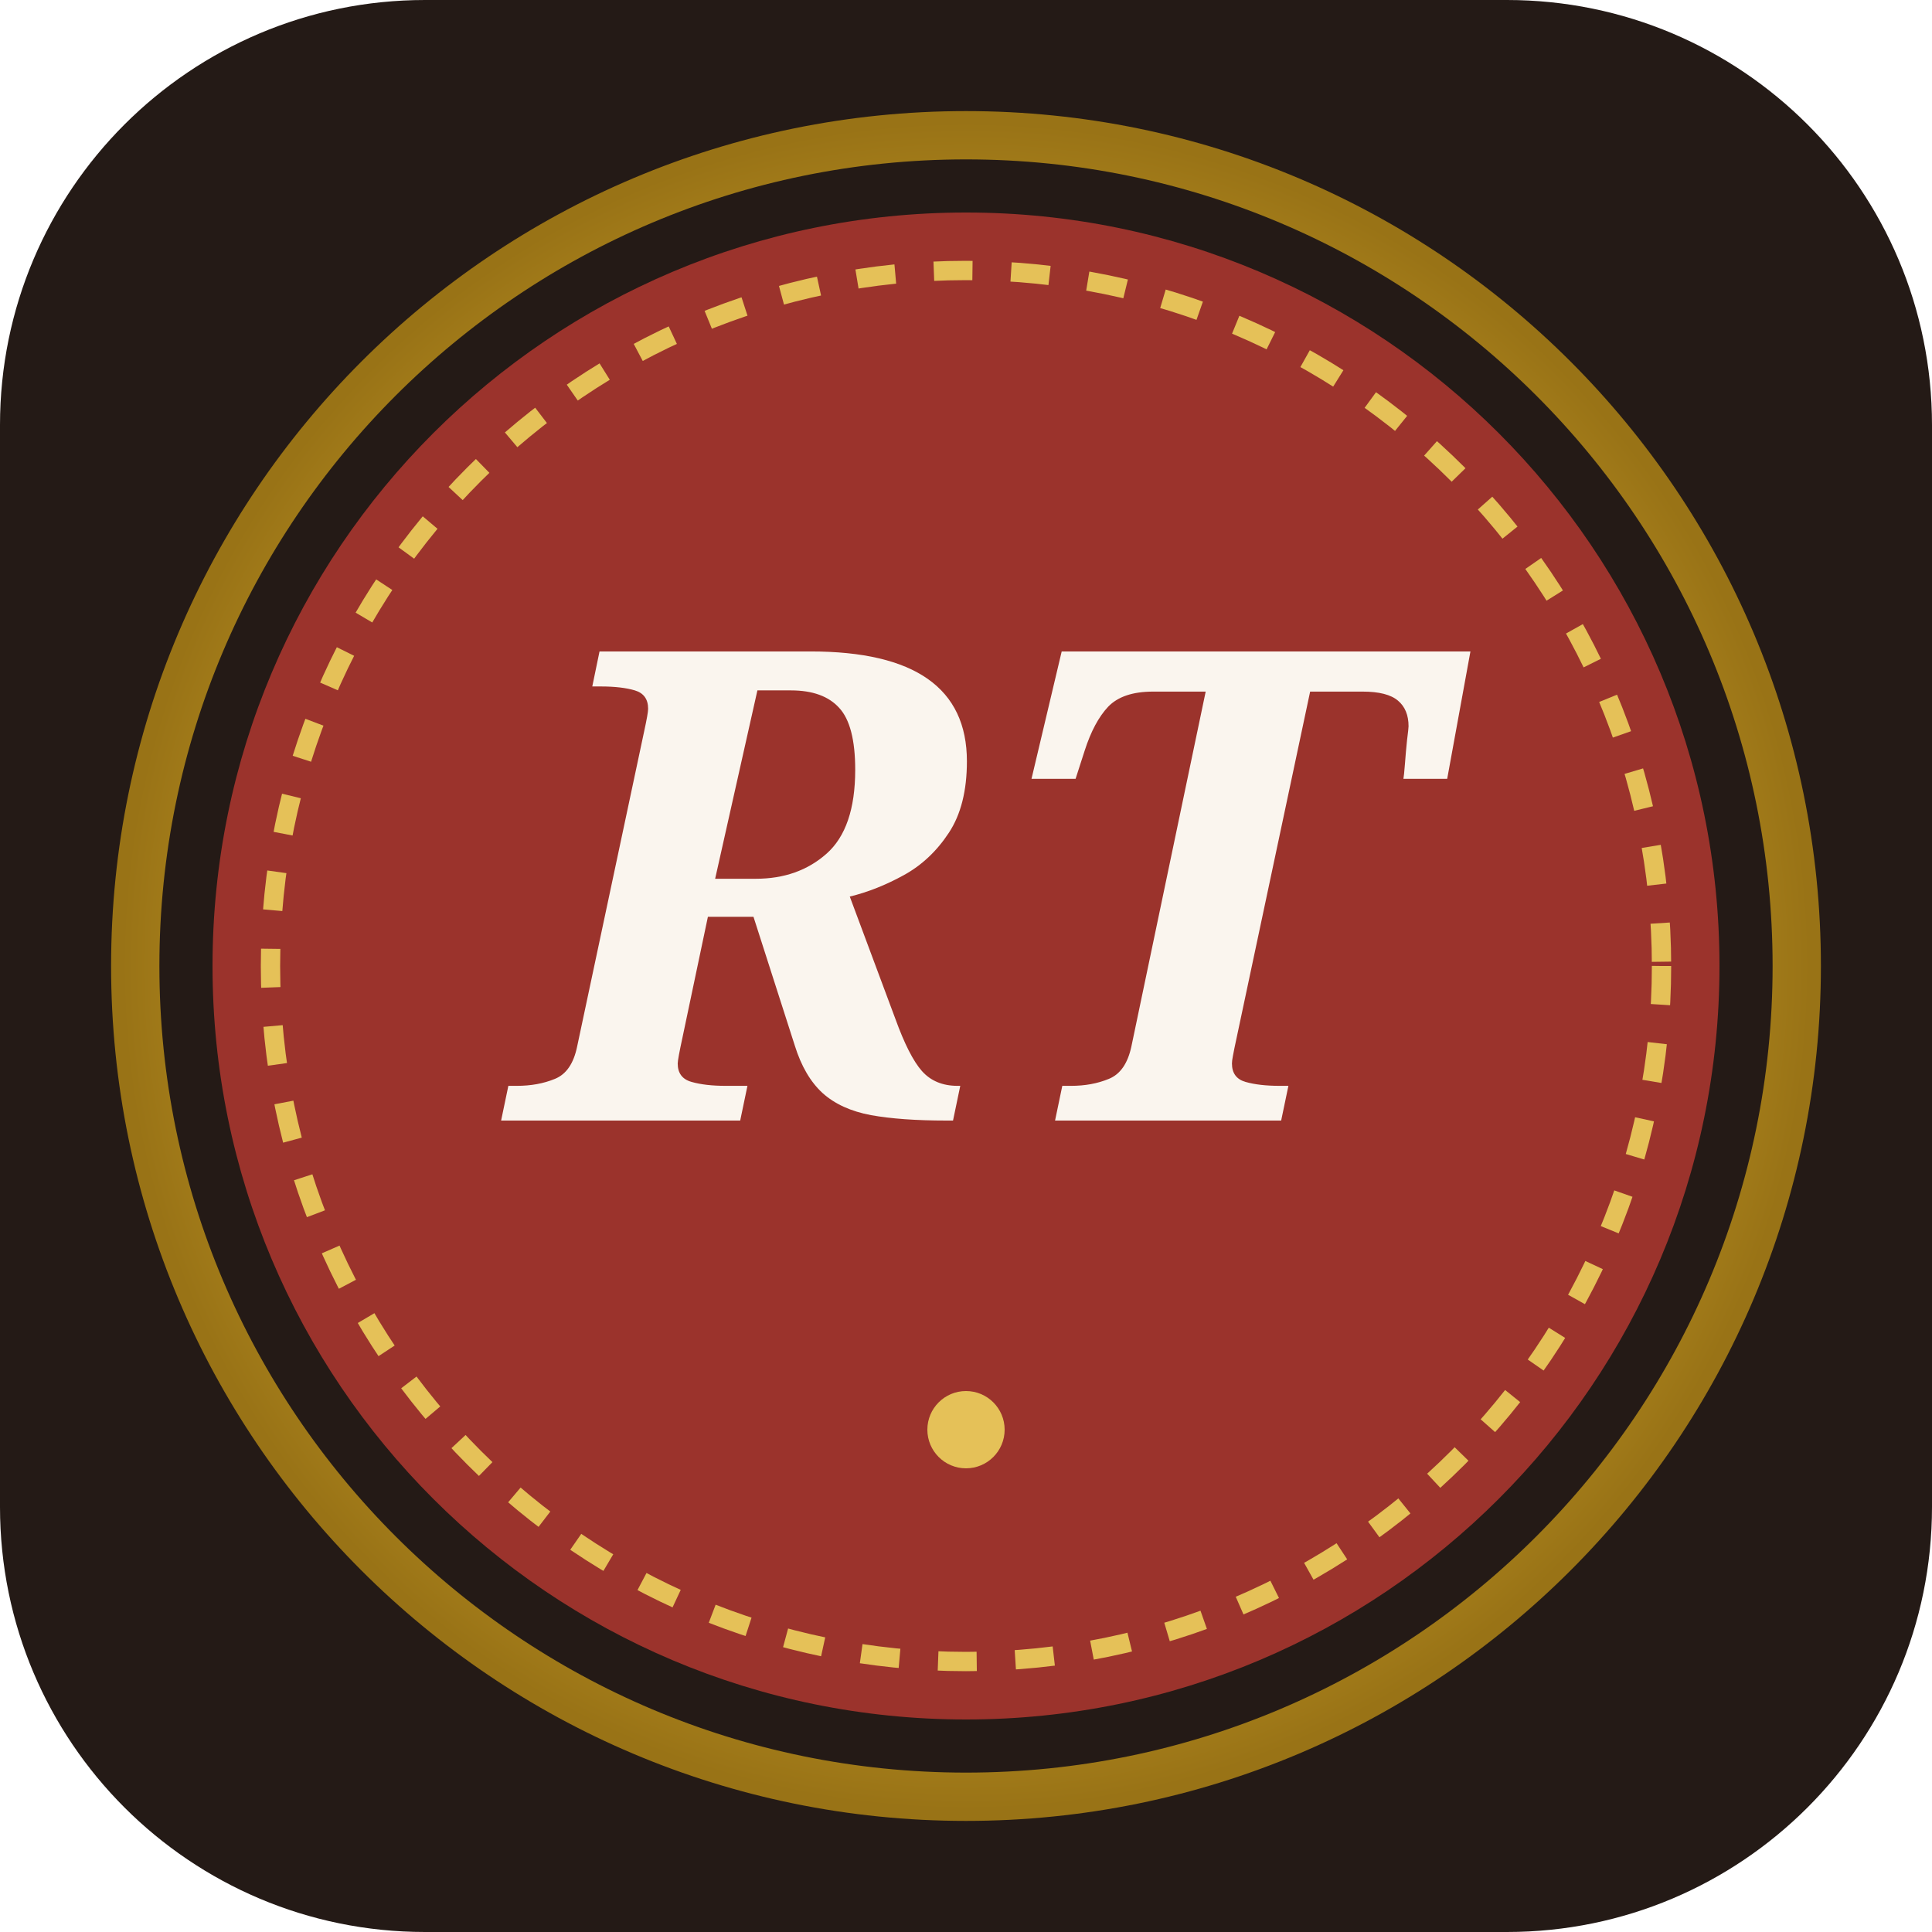
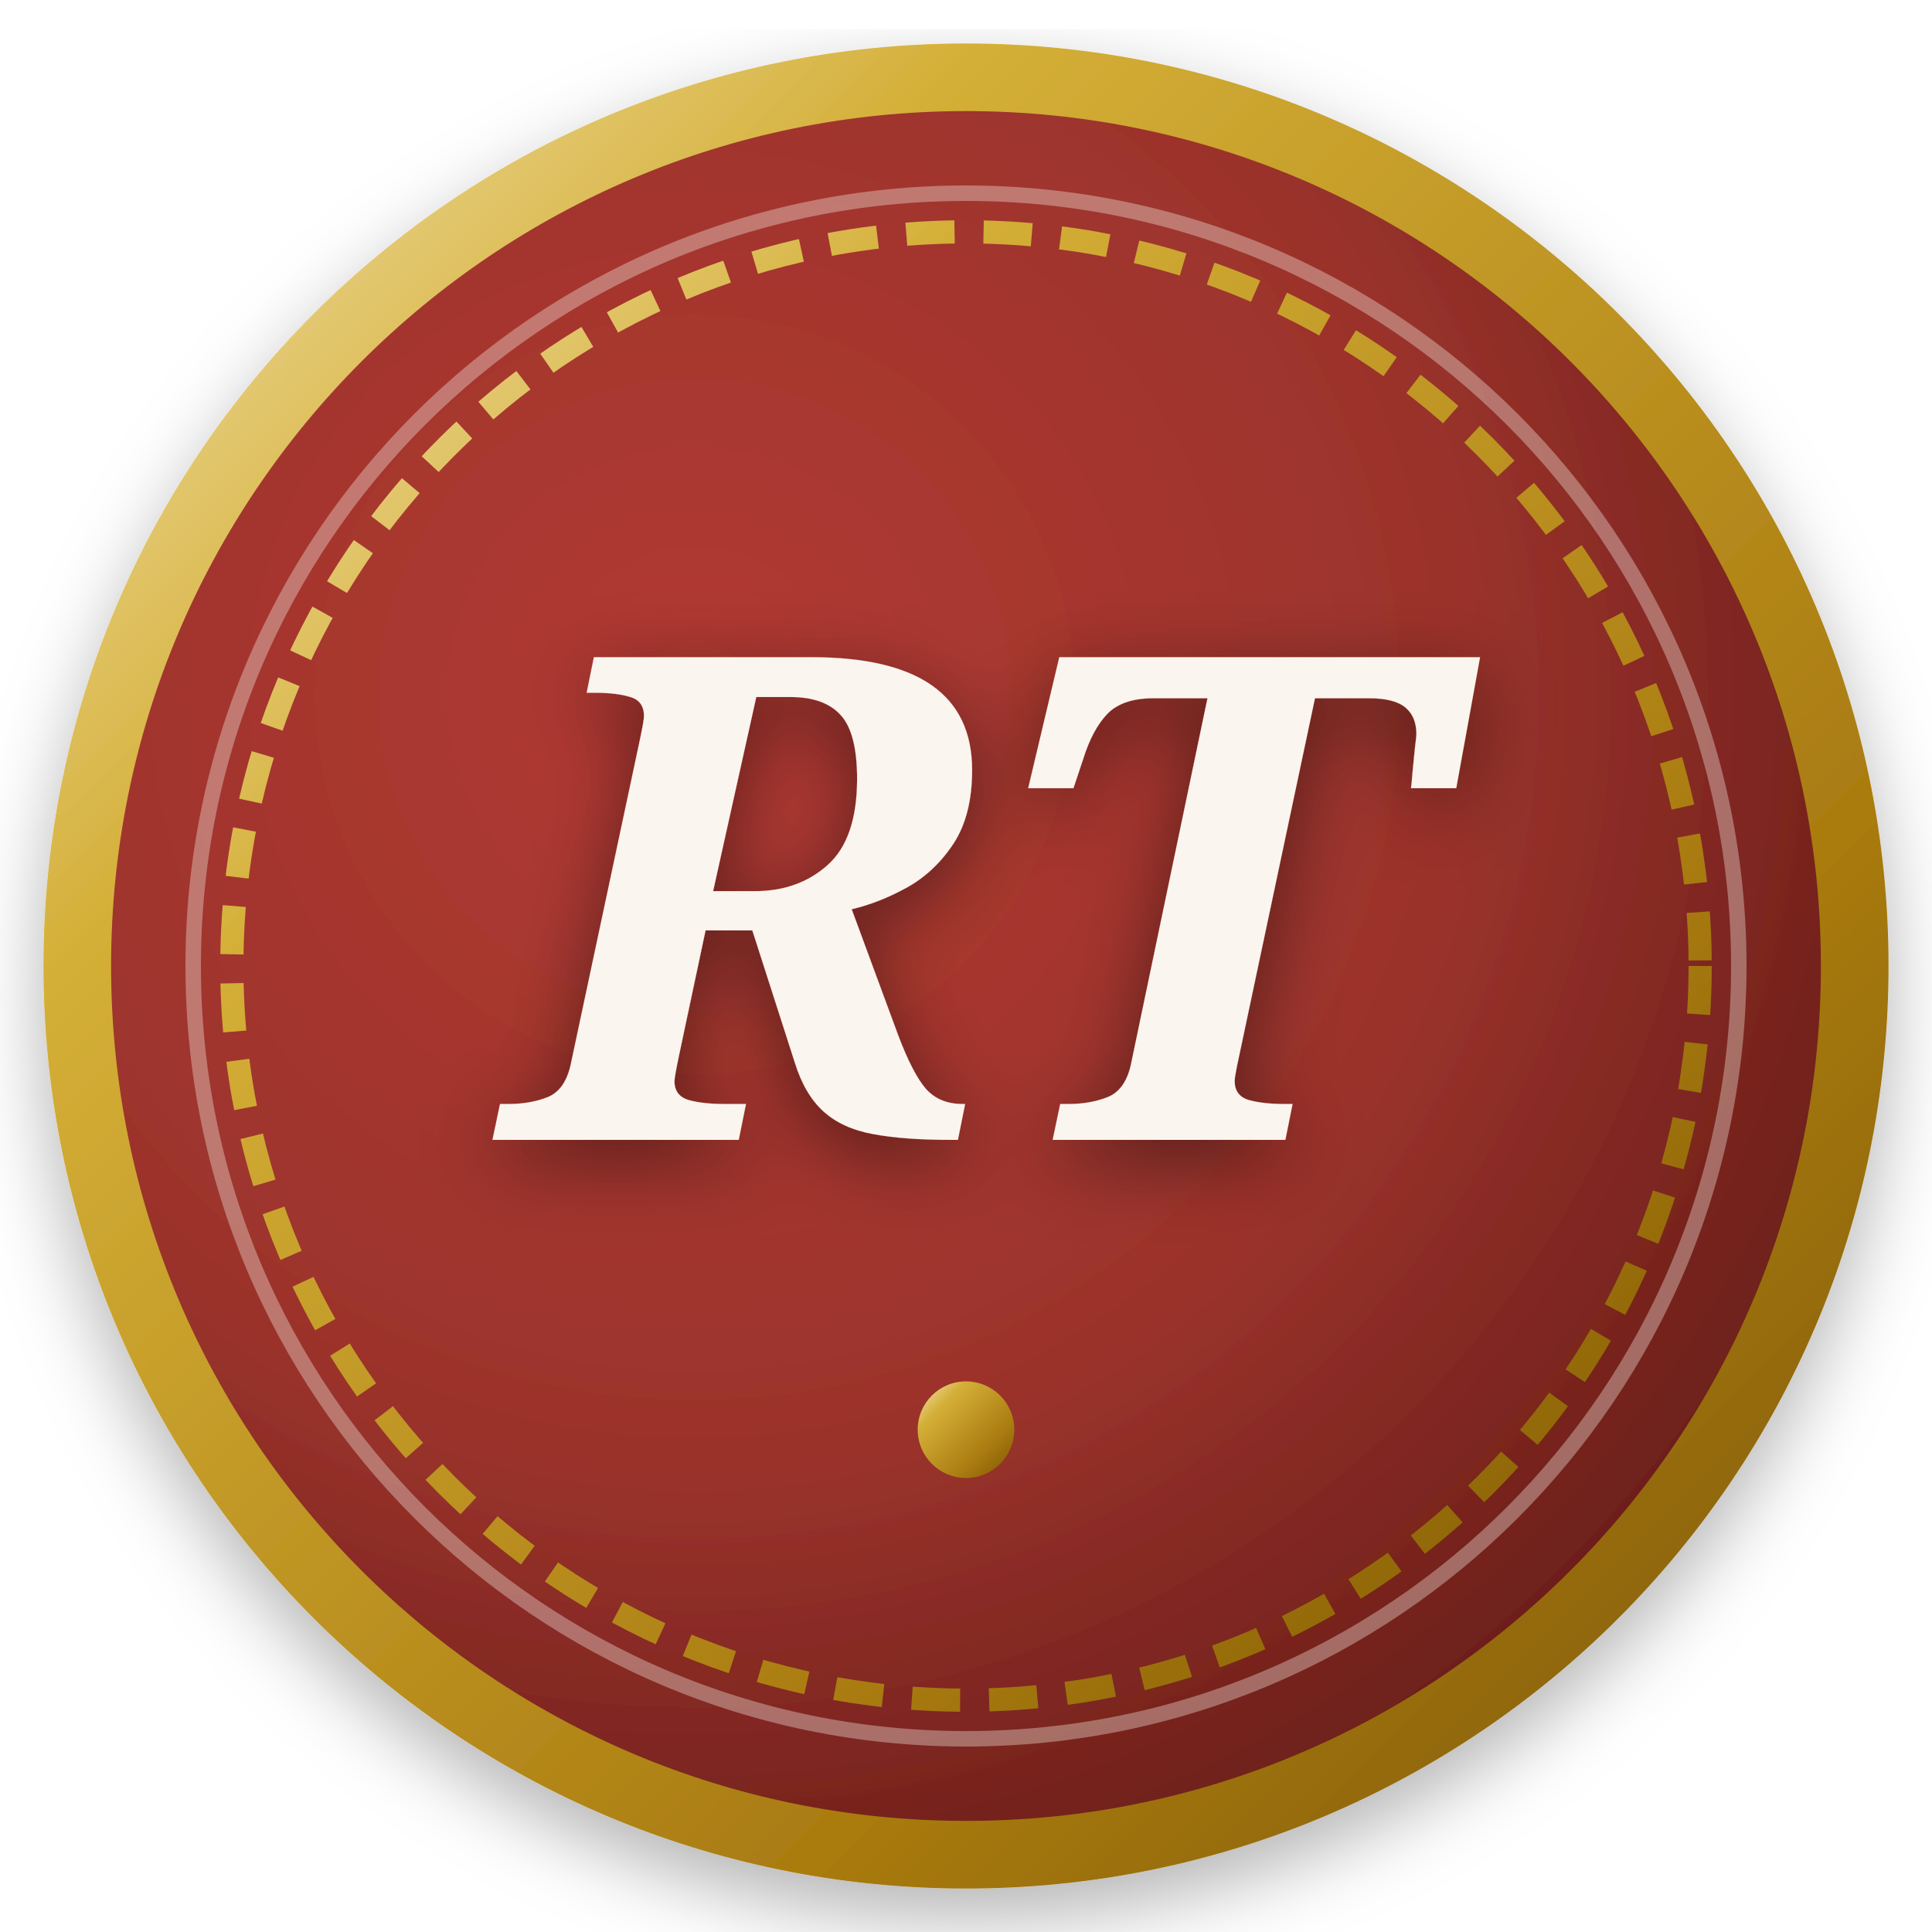
<svg xmlns="http://www.w3.org/2000/svg" viewBox="0 0 100 100" width="100" height="100">
  <defs>
-     <radialGradient id="goldRing" cx="50%" cy="50%" r="50%">
-       <stop offset="0%" stop-color="#E5C158" />
-       <stop offset="70%" stop-color="#C59B27" />
-       <stop offset="100%" stop-color="#997316" />
+     <linearGradient id="goldGradient" x1="0%" y1="0%" x2="100%" y2="100%">
+       <stop offset="0%" stop-color="#F6E7B9" />
+       <stop offset="25%" stop-color="#D4AF37" />
+       <stop offset="70%" stop-color="#AA7C11" />
+       <stop offset="100%" stop-color="#7B5600" />
+     </linearGradient>
+     <radialGradient id="rubyRed" cx="35%" cy="35%" r="70%">
+       <stop offset="0%" stop-color="#B23A32" />
+       <stop offset="60%" stop-color="#9B332C" />
+       <stop offset="100%" stop-color="#6B1E19" />
    </radialGradient>
+     <filter id="tabShadow" x="-15%" y="-15%" width="130%" height="130%">
+       <feDropShadow dx="0" dy="1.5" stdDeviation="2" flood-color="#000000" flood-opacity="0.3" />
+     </filter>
  </defs>
-   <rect width="100" height="100" rx="22" fill="#241A16" />
-   <circle cx="50" cy="50" r="43" fill="none" stroke="url(#goldRing)" stroke-width="2.5" />
-   <circle cx="50" cy="50" r="39" fill="#9B332C" />
-   <circle cx="50" cy="50" r="36" fill="none" stroke="#E5C158" stroke-width="1" stroke-dasharray="2 2" />
-   <text x="50" y="58" font-family="'Playfair Display', Georgia, serif" font-size="34" font-weight="bold" font-style="italic" fill="#FAF5EE" text-anchor="middle" letter-spacing="1">RT</text>
-   <circle cx="50" cy="74" r="2" fill="#E5C158" />
+   <circle cx="50" cy="50" r="46" fill="url(#rubyRed)" stroke="url(#goldGradient)" stroke-width="3.5" filter="url(#tabShadow)" />
+   <circle cx="50" cy="50" r="40" fill="none" stroke="#FAF5EE" stroke-opacity="0.35" stroke-width="0.8" />
+   <circle cx="50" cy="50" r="38" fill="none" stroke="url(#goldGradient)" stroke-width="1.2" stroke-dasharray="2.5 1.5" />
+   <text x="50" y="59" font-family="'Playfair Display', 'Cormorant Garamond', Georgia, serif" font-size="35" font-weight="700" font-style="italic" fill="#FAF5EE" text-anchor="middle" letter-spacing="0.5" filter="drop-shadow(0 1px 2px rgba(0,0,0,0.45))">RT</text>
+   <circle cx="50" cy="74" r="2.5" fill="url(#goldGradient)" />
</svg>
